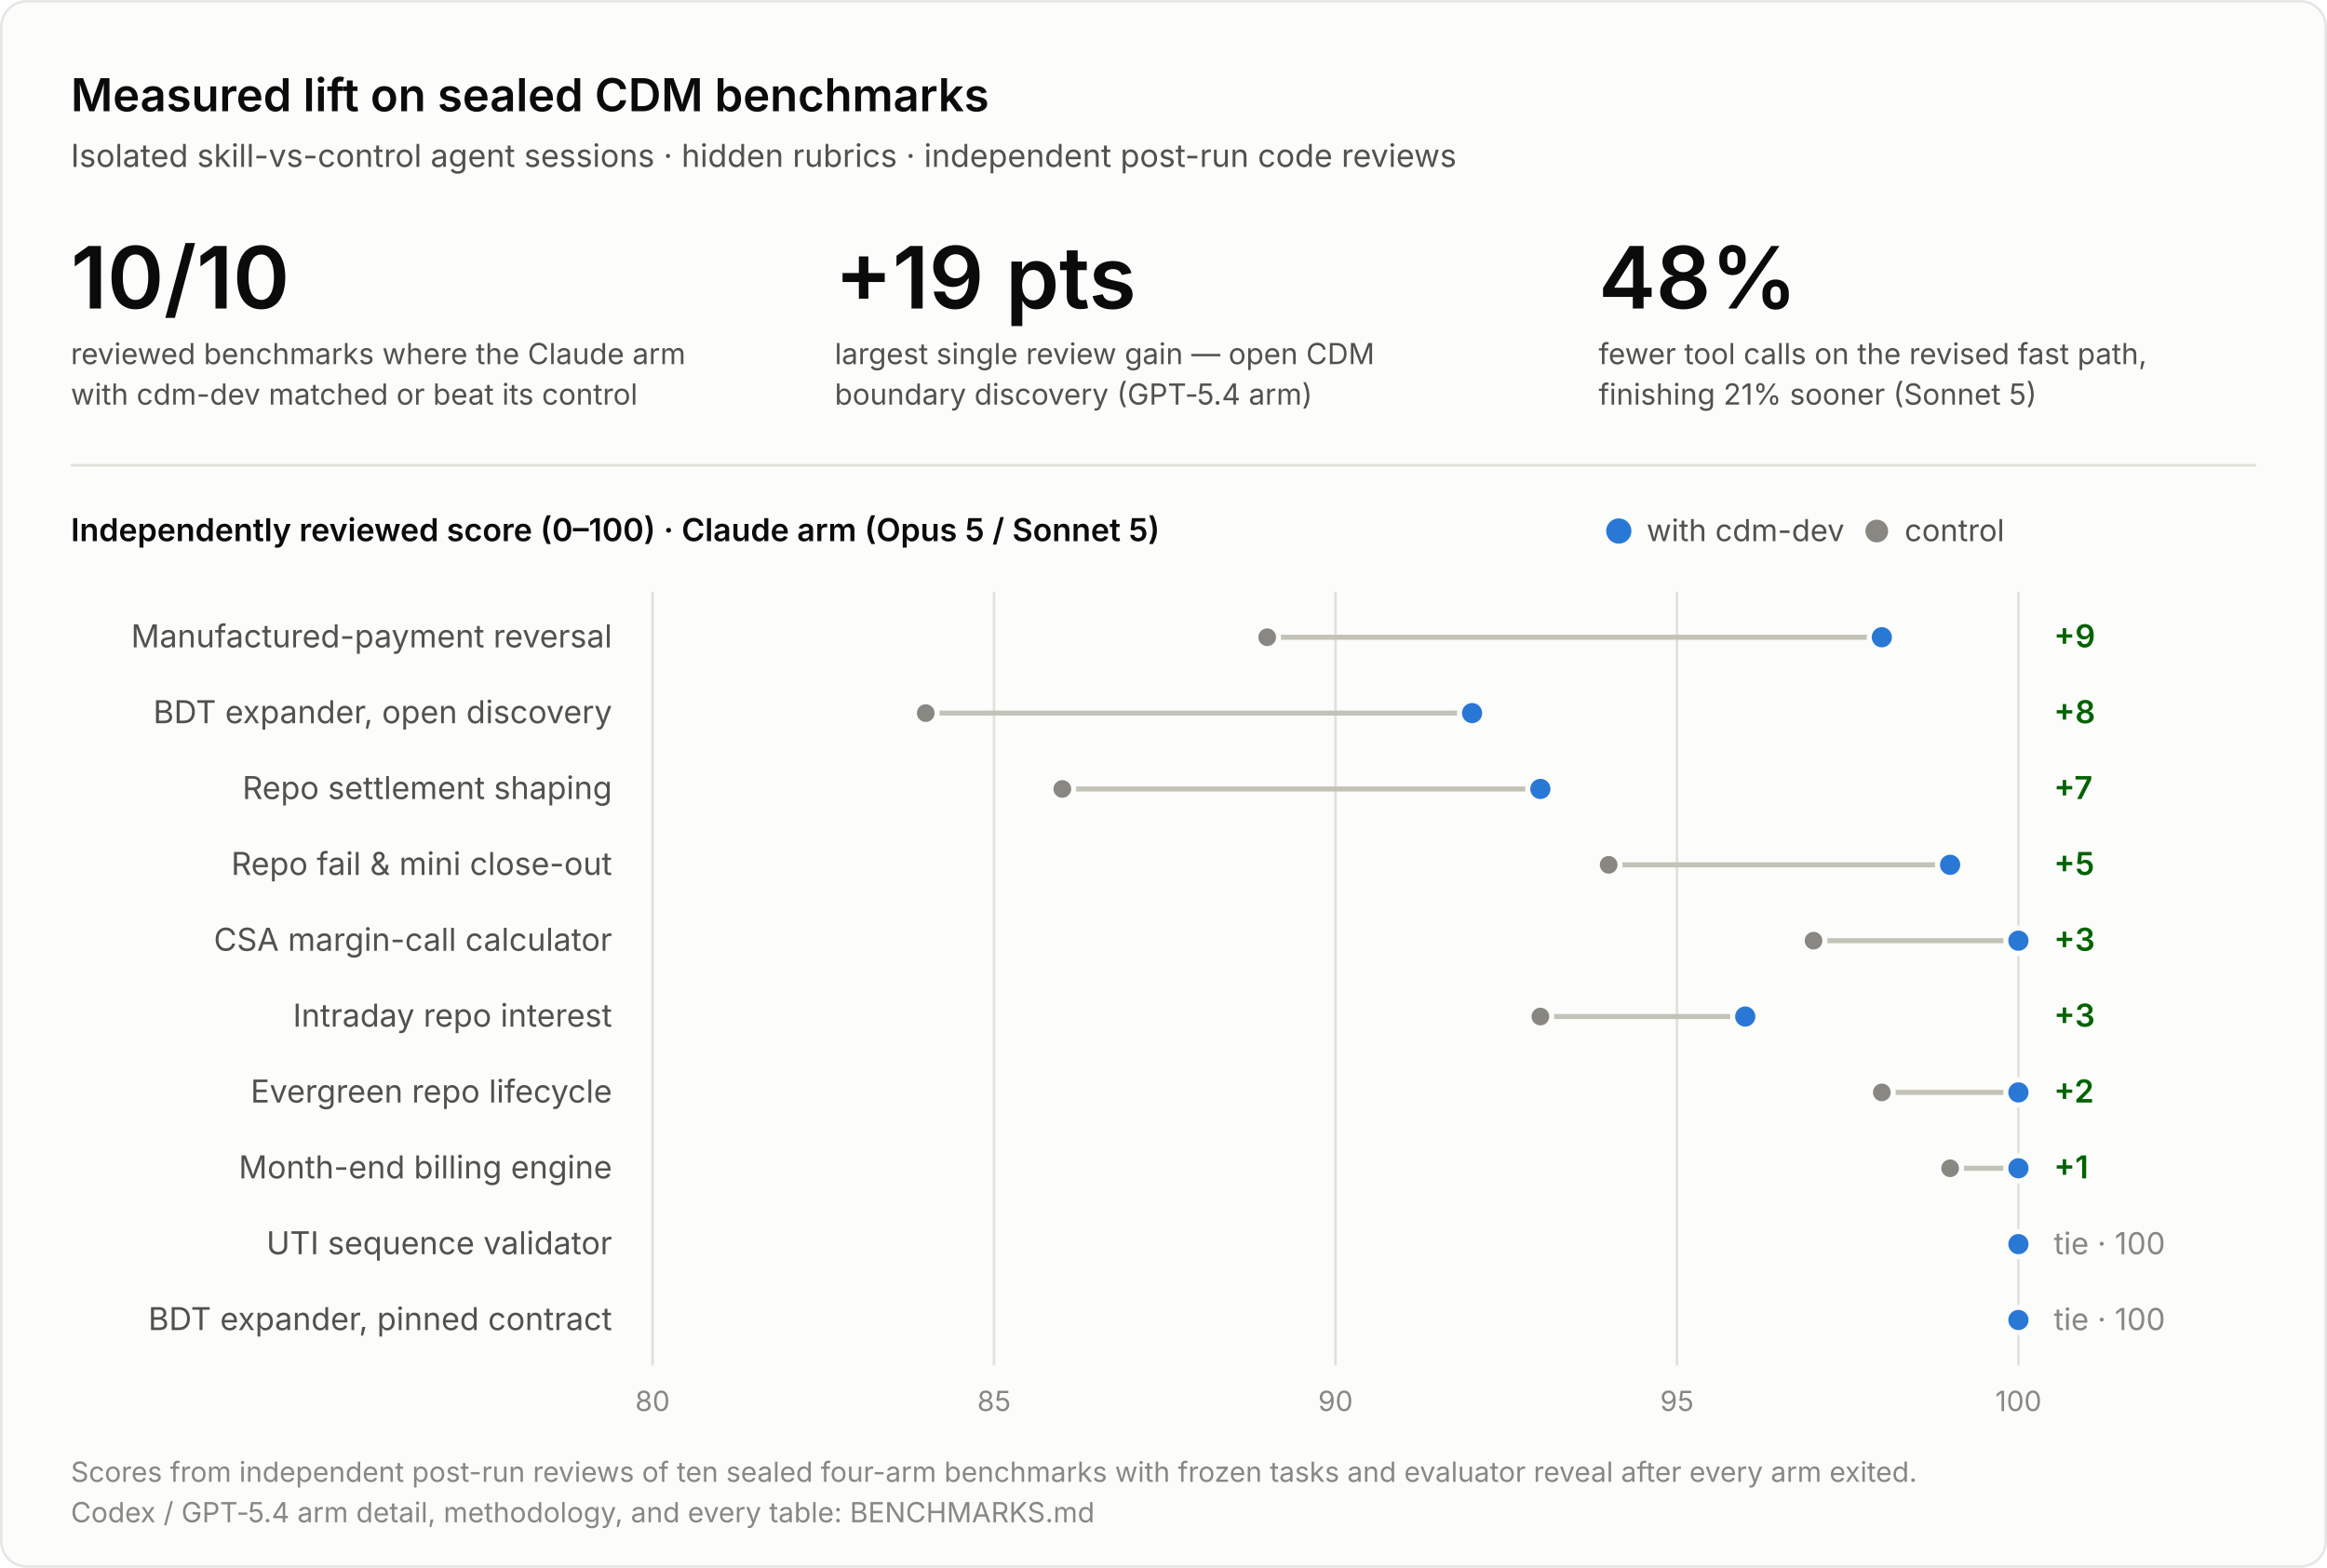
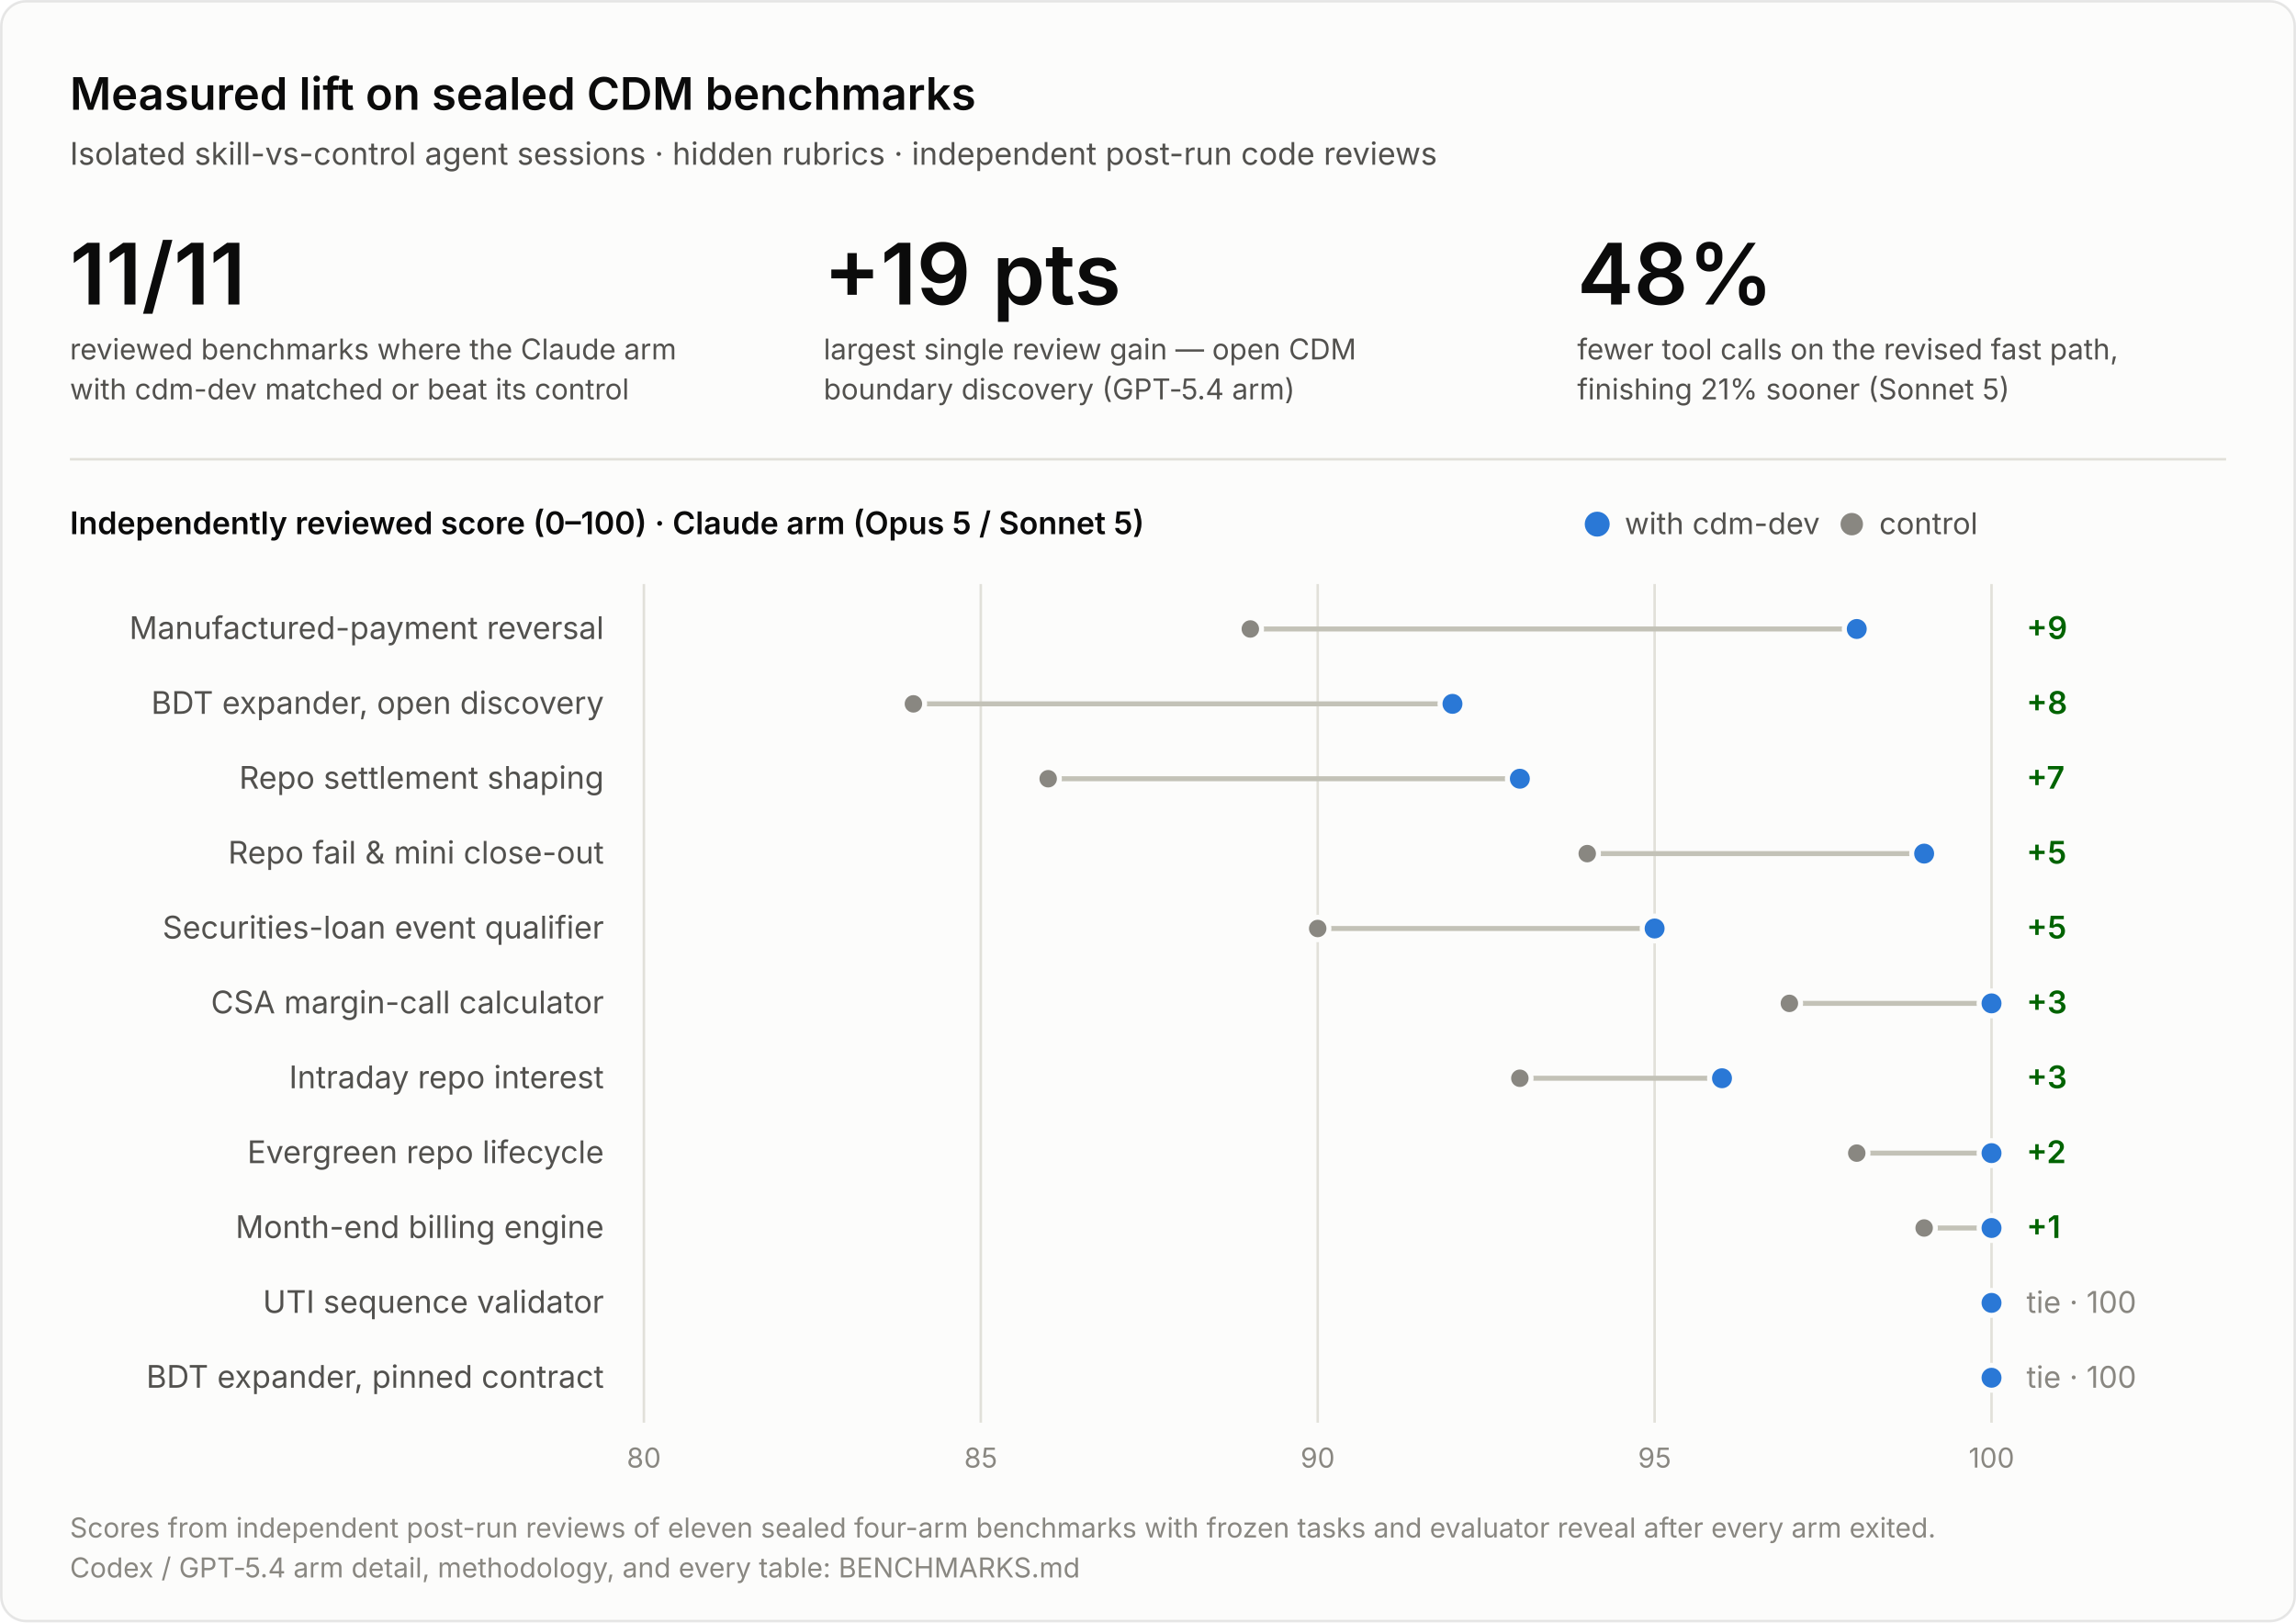
- <svg xmlns="http://www.w3.org/2000/svg" width="920" height="620" viewBox="0 0 920 620" role="img" aria-label="Independently reviewed scores for ten sealed CDM benchmarks: the Claude arm using cdm-dev matched or beat its control in all ten.">
-   <rect x="0.5" y="0.5" width="919" height="619" rx="10" fill="#fcfcfb" stroke="rgba(11,11,11,0.10)" />
+ <svg xmlns="http://www.w3.org/2000/svg" width="920" height="650" viewBox="0 0 920 650" role="img" aria-label="Independently reviewed scores for eleven sealed CDM benchmarks: the Claude arm using cdm-dev matched or beat its control in all eleven.">
+   <rect x="0.5" y="0.5" width="919" height="649" rx="10" fill="#fcfcfb" stroke="rgba(11,11,11,0.10)" />
  <text x="28" y="44" font-family="system-ui, -apple-system, 'Segoe UI', sans-serif" font-size="18" font-weight="600" fill="#0b0b0b" text-anchor="start">Measured lift on sealed CDM benchmarks</text>
  <text x="28" y="66" font-family="system-ui, -apple-system, 'Segoe UI', sans-serif" font-size="12.5" font-weight="400" fill="#52514e" text-anchor="start">Isolated skill-vs-control agent sessions · hidden rubrics · independent post-run code reviews</text>
-   <text x="28" y="122" font-family="system-ui, -apple-system, 'Segoe UI', sans-serif" font-size="34" font-weight="600" fill="#0b0b0b" text-anchor="start">10/10</text>
+   <text x="28" y="122" font-family="system-ui, -apple-system, 'Segoe UI', sans-serif" font-size="34" font-weight="600" fill="#0b0b0b" text-anchor="start">11/11</text>
  <text x="28" y="144" font-family="system-ui, -apple-system, 'Segoe UI', sans-serif" font-size="11.5" font-weight="400" fill="#52514e" text-anchor="start">reviewed benchmarks where the Claude arm</text>
  <text x="28" y="160" font-family="system-ui, -apple-system, 'Segoe UI', sans-serif" font-size="11.5" font-weight="400" fill="#52514e" text-anchor="start">with cdm-dev matched or beat its control</text>
  <text x="330" y="122" font-family="system-ui, -apple-system, 'Segoe UI', sans-serif" font-size="34" font-weight="600" fill="#0b0b0b" text-anchor="start">+19 pts</text>
  <text x="330" y="144" font-family="system-ui, -apple-system, 'Segoe UI', sans-serif" font-size="11.5" font-weight="400" fill="#52514e" text-anchor="start">largest single review gain — open CDM</text>
  <text x="330" y="160" font-family="system-ui, -apple-system, 'Segoe UI', sans-serif" font-size="11.5" font-weight="400" fill="#52514e" text-anchor="start">boundary discovery (GPT‑5.4 arm)</text>
  <text x="632" y="122" font-family="system-ui, -apple-system, 'Segoe UI', sans-serif" font-size="34" font-weight="600" fill="#0b0b0b" text-anchor="start">48%</text>
  <text x="632" y="144" font-family="system-ui, -apple-system, 'Segoe UI', sans-serif" font-size="11.5" font-weight="400" fill="#52514e" text-anchor="start">fewer tool calls on the revised fast path,</text>
  <text x="632" y="160" font-family="system-ui, -apple-system, 'Segoe UI', sans-serif" font-size="11.5" font-weight="400" fill="#52514e" text-anchor="start">finishing 21% sooner (Sonnet 5)</text>
  <line x1="28" y1="184" x2="892" y2="184" stroke="#e1e0d9" stroke-width="1" />
  <text x="28" y="214" font-family="system-ui, -apple-system, 'Segoe UI', sans-serif" font-size="12.5" font-weight="600" fill="#0b0b0b" text-anchor="start">Independently reviewed score (0–100) · Claude arm (Opus 5 / Sonnet 5)</text>
  <circle cx="640" cy="210" r="5" fill="#2a78d6" />
  <text x="651" y="214" font-family="system-ui, -apple-system, 'Segoe UI', sans-serif" font-size="12" font-weight="400" fill="#52514e" text-anchor="start">with cdm-dev</text>
  <circle cx="742" cy="210" r="4.5" fill="#898781" />
  <text x="753" y="214" font-family="system-ui, -apple-system, 'Segoe UI', sans-serif" font-size="12" font-weight="400" fill="#52514e" text-anchor="start">control</text>
-   <line x1="258" y1="234" x2="258" y2="540" stroke="#e1e0d9" stroke-width="1" />
-   <text x="258" y="558" font-family="system-ui, -apple-system, 'Segoe UI', sans-serif" font-size="11" font-weight="400" fill="#898781" text-anchor="middle" style="font-variant-numeric: tabular-nums">80</text>
-   <line x1="393" y1="234" x2="393" y2="540" stroke="#e1e0d9" stroke-width="1" />
-   <text x="393" y="558" font-family="system-ui, -apple-system, 'Segoe UI', sans-serif" font-size="11" font-weight="400" fill="#898781" text-anchor="middle" style="font-variant-numeric: tabular-nums">85</text>
-   <line x1="528" y1="234" x2="528" y2="540" stroke="#e1e0d9" stroke-width="1" />
-   <text x="528" y="558" font-family="system-ui, -apple-system, 'Segoe UI', sans-serif" font-size="11" font-weight="400" fill="#898781" text-anchor="middle" style="font-variant-numeric: tabular-nums">90</text>
-   <line x1="663" y1="234" x2="663" y2="540" stroke="#e1e0d9" stroke-width="1" />
-   <text x="663" y="558" font-family="system-ui, -apple-system, 'Segoe UI', sans-serif" font-size="11" font-weight="400" fill="#898781" text-anchor="middle" style="font-variant-numeric: tabular-nums">95</text>
-   <line x1="798" y1="234" x2="798" y2="540" stroke="#e1e0d9" stroke-width="1" />
-   <text x="798" y="558" font-family="system-ui, -apple-system, 'Segoe UI', sans-serif" font-size="11" font-weight="400" fill="#898781" text-anchor="middle" style="font-variant-numeric: tabular-nums">100</text>
+   <line x1="258" y1="234" x2="258" y2="570" stroke="#e1e0d9" stroke-width="1" />
+   <text x="258" y="588" font-family="system-ui, -apple-system, 'Segoe UI', sans-serif" font-size="11" font-weight="400" fill="#898781" text-anchor="middle" style="font-variant-numeric: tabular-nums">80</text>
+   <line x1="393" y1="234" x2="393" y2="570" stroke="#e1e0d9" stroke-width="1" />
+   <text x="393" y="588" font-family="system-ui, -apple-system, 'Segoe UI', sans-serif" font-size="11" font-weight="400" fill="#898781" text-anchor="middle" style="font-variant-numeric: tabular-nums">85</text>
+   <line x1="528" y1="234" x2="528" y2="570" stroke="#e1e0d9" stroke-width="1" />
+   <text x="528" y="588" font-family="system-ui, -apple-system, 'Segoe UI', sans-serif" font-size="11" font-weight="400" fill="#898781" text-anchor="middle" style="font-variant-numeric: tabular-nums">90</text>
+   <line x1="663" y1="234" x2="663" y2="570" stroke="#e1e0d9" stroke-width="1" />
+   <text x="663" y="588" font-family="system-ui, -apple-system, 'Segoe UI', sans-serif" font-size="11" font-weight="400" fill="#898781" text-anchor="middle" style="font-variant-numeric: tabular-nums">95</text>
+   <line x1="798" y1="234" x2="798" y2="570" stroke="#e1e0d9" stroke-width="1" />
+   <text x="798" y="588" font-family="system-ui, -apple-system, 'Segoe UI', sans-serif" font-size="11" font-weight="400" fill="#898781" text-anchor="middle" style="font-variant-numeric: tabular-nums">100</text>
  <text x="242" y="256" font-family="system-ui, -apple-system, 'Segoe UI', sans-serif" font-size="12.5" font-weight="400" fill="#52514e" text-anchor="end">Manufactured-payment reversal</text>
  <line x1="501" y1="252" x2="744" y2="252" stroke="#c3c2b7" stroke-width="2" />
  <circle cx="501" cy="252" r="4.5" fill="#898781" stroke="#fcfcfb" stroke-width="2" />
  <circle cx="744" cy="252" r="5" fill="#2a78d6" stroke="#fcfcfb" stroke-width="2" />
  <text x="812" y="256" font-family="system-ui, -apple-system, 'Segoe UI', sans-serif" font-size="12.5" font-weight="600" fill="#006300" text-anchor="start" style="font-variant-numeric: tabular-nums">+9</text>
  <text x="242" y="286" font-family="system-ui, -apple-system, 'Segoe UI', sans-serif" font-size="12.5" font-weight="400" fill="#52514e" text-anchor="end">BDT expander, open discovery</text>
  <line x1="366" y1="282" x2="582" y2="282" stroke="#c3c2b7" stroke-width="2" />
  <circle cx="366" cy="282" r="4.5" fill="#898781" stroke="#fcfcfb" stroke-width="2" />
  <circle cx="582" cy="282" r="5" fill="#2a78d6" stroke="#fcfcfb" stroke-width="2" />
  <text x="812" y="286" font-family="system-ui, -apple-system, 'Segoe UI', sans-serif" font-size="12.5" font-weight="600" fill="#006300" text-anchor="start" style="font-variant-numeric: tabular-nums">+8</text>
  <text x="242" y="316" font-family="system-ui, -apple-system, 'Segoe UI', sans-serif" font-size="12.5" font-weight="400" fill="#52514e" text-anchor="end">Repo settlement shaping</text>
  <line x1="420" y1="312" x2="609" y2="312" stroke="#c3c2b7" stroke-width="2" />
  <circle cx="420" cy="312" r="4.5" fill="#898781" stroke="#fcfcfb" stroke-width="2" />
  <circle cx="609" cy="312" r="5" fill="#2a78d6" stroke="#fcfcfb" stroke-width="2" />
  <text x="812" y="316" font-family="system-ui, -apple-system, 'Segoe UI', sans-serif" font-size="12.5" font-weight="600" fill="#006300" text-anchor="start" style="font-variant-numeric: tabular-nums">+7</text>
  <text x="242" y="346" font-family="system-ui, -apple-system, 'Segoe UI', sans-serif" font-size="12.5" font-weight="400" fill="#52514e" text-anchor="end">Repo fail &amp; mini close-out</text>
  <line x1="636" y1="342" x2="771" y2="342" stroke="#c3c2b7" stroke-width="2" />
  <circle cx="636" cy="342" r="4.5" fill="#898781" stroke="#fcfcfb" stroke-width="2" />
  <circle cx="771" cy="342" r="5" fill="#2a78d6" stroke="#fcfcfb" stroke-width="2" />
  <text x="812" y="346" font-family="system-ui, -apple-system, 'Segoe UI', sans-serif" font-size="12.5" font-weight="600" fill="#006300" text-anchor="start" style="font-variant-numeric: tabular-nums">+5</text>
-   <text x="242" y="376" font-family="system-ui, -apple-system, 'Segoe UI', sans-serif" font-size="12.5" font-weight="400" fill="#52514e" text-anchor="end">CSA margin-call calculator</text>
-   <line x1="717" y1="372" x2="798" y2="372" stroke="#c3c2b7" stroke-width="2" />
-   <circle cx="717" cy="372" r="4.5" fill="#898781" stroke="#fcfcfb" stroke-width="2" />
-   <circle cx="798" cy="372" r="5" fill="#2a78d6" stroke="#fcfcfb" stroke-width="2" />
-   <text x="812" y="376" font-family="system-ui, -apple-system, 'Segoe UI', sans-serif" font-size="12.5" font-weight="600" fill="#006300" text-anchor="start" style="font-variant-numeric: tabular-nums">+3</text>
-   <text x="242" y="406" font-family="system-ui, -apple-system, 'Segoe UI', sans-serif" font-size="12.5" font-weight="400" fill="#52514e" text-anchor="end">Intraday repo interest</text>
-   <line x1="609" y1="402" x2="690" y2="402" stroke="#c3c2b7" stroke-width="2" />
-   <circle cx="609" cy="402" r="4.5" fill="#898781" stroke="#fcfcfb" stroke-width="2" />
-   <circle cx="690" cy="402" r="5" fill="#2a78d6" stroke="#fcfcfb" stroke-width="2" />
+   <text x="242" y="376" font-family="system-ui, -apple-system, 'Segoe UI', sans-serif" font-size="12.5" font-weight="400" fill="#52514e" text-anchor="end">Securities-loan event qualifier</text>
+   <line x1="528" y1="372" x2="663" y2="372" stroke="#c3c2b7" stroke-width="2" />
+   <circle cx="528" cy="372" r="4.5" fill="#898781" stroke="#fcfcfb" stroke-width="2" />
+   <circle cx="663" cy="372" r="5" fill="#2a78d6" stroke="#fcfcfb" stroke-width="2" />
+   <text x="812" y="376" font-family="system-ui, -apple-system, 'Segoe UI', sans-serif" font-size="12.5" font-weight="600" fill="#006300" text-anchor="start" style="font-variant-numeric: tabular-nums">+5</text>
+   <text x="242" y="406" font-family="system-ui, -apple-system, 'Segoe UI', sans-serif" font-size="12.5" font-weight="400" fill="#52514e" text-anchor="end">CSA margin-call calculator</text>
+   <line x1="717" y1="402" x2="798" y2="402" stroke="#c3c2b7" stroke-width="2" />
+   <circle cx="717" cy="402" r="4.5" fill="#898781" stroke="#fcfcfb" stroke-width="2" />
+   <circle cx="798" cy="402" r="5" fill="#2a78d6" stroke="#fcfcfb" stroke-width="2" />
  <text x="812" y="406" font-family="system-ui, -apple-system, 'Segoe UI', sans-serif" font-size="12.5" font-weight="600" fill="#006300" text-anchor="start" style="font-variant-numeric: tabular-nums">+3</text>
-   <text x="242" y="436" font-family="system-ui, -apple-system, 'Segoe UI', sans-serif" font-size="12.5" font-weight="400" fill="#52514e" text-anchor="end">Evergreen repo lifecycle</text>
-   <line x1="744" y1="432" x2="798" y2="432" stroke="#c3c2b7" stroke-width="2" />
-   <circle cx="744" cy="432" r="4.5" fill="#898781" stroke="#fcfcfb" stroke-width="2" />
-   <circle cx="798" cy="432" r="5" fill="#2a78d6" stroke="#fcfcfb" stroke-width="2" />
-   <text x="812" y="436" font-family="system-ui, -apple-system, 'Segoe UI', sans-serif" font-size="12.5" font-weight="600" fill="#006300" text-anchor="start" style="font-variant-numeric: tabular-nums">+2</text>
-   <text x="242" y="466" font-family="system-ui, -apple-system, 'Segoe UI', sans-serif" font-size="12.5" font-weight="400" fill="#52514e" text-anchor="end">Month-end billing engine</text>
-   <line x1="771" y1="462" x2="798" y2="462" stroke="#c3c2b7" stroke-width="2" />
-   <circle cx="771" cy="462" r="4.5" fill="#898781" stroke="#fcfcfb" stroke-width="2" />
+   <text x="242" y="436" font-family="system-ui, -apple-system, 'Segoe UI', sans-serif" font-size="12.5" font-weight="400" fill="#52514e" text-anchor="end">Intraday repo interest</text>
+   <line x1="609" y1="432" x2="690" y2="432" stroke="#c3c2b7" stroke-width="2" />
+   <circle cx="609" cy="432" r="4.5" fill="#898781" stroke="#fcfcfb" stroke-width="2" />
+   <circle cx="690" cy="432" r="5" fill="#2a78d6" stroke="#fcfcfb" stroke-width="2" />
+   <text x="812" y="436" font-family="system-ui, -apple-system, 'Segoe UI', sans-serif" font-size="12.5" font-weight="600" fill="#006300" text-anchor="start" style="font-variant-numeric: tabular-nums">+3</text>
+   <text x="242" y="466" font-family="system-ui, -apple-system, 'Segoe UI', sans-serif" font-size="12.5" font-weight="400" fill="#52514e" text-anchor="end">Evergreen repo lifecycle</text>
+   <line x1="744" y1="462" x2="798" y2="462" stroke="#c3c2b7" stroke-width="2" />
+   <circle cx="744" cy="462" r="4.5" fill="#898781" stroke="#fcfcfb" stroke-width="2" />
  <circle cx="798" cy="462" r="5" fill="#2a78d6" stroke="#fcfcfb" stroke-width="2" />
-   <text x="812" y="466" font-family="system-ui, -apple-system, 'Segoe UI', sans-serif" font-size="12.5" font-weight="600" fill="#006300" text-anchor="start" style="font-variant-numeric: tabular-nums">+1</text>
-   <text x="242" y="496" font-family="system-ui, -apple-system, 'Segoe UI', sans-serif" font-size="12.5" font-weight="400" fill="#52514e" text-anchor="end">UTI sequence validator</text>
+   <text x="812" y="466" font-family="system-ui, -apple-system, 'Segoe UI', sans-serif" font-size="12.5" font-weight="600" fill="#006300" text-anchor="start" style="font-variant-numeric: tabular-nums">+2</text>
+   <text x="242" y="496" font-family="system-ui, -apple-system, 'Segoe UI', sans-serif" font-size="12.5" font-weight="400" fill="#52514e" text-anchor="end">Month-end billing engine</text>
+   <line x1="771" y1="492" x2="798" y2="492" stroke="#c3c2b7" stroke-width="2" />
+   <circle cx="771" cy="492" r="4.5" fill="#898781" stroke="#fcfcfb" stroke-width="2" />
  <circle cx="798" cy="492" r="5" fill="#2a78d6" stroke="#fcfcfb" stroke-width="2" />
-   <text x="812" y="496" font-family="system-ui, -apple-system, 'Segoe UI', sans-serif" font-size="12" font-weight="400" fill="#898781" text-anchor="start">tie · 100</text>
-   <text x="242" y="526" font-family="system-ui, -apple-system, 'Segoe UI', sans-serif" font-size="12.5" font-weight="400" fill="#52514e" text-anchor="end">BDT expander, pinned contract</text>
+   <text x="812" y="496" font-family="system-ui, -apple-system, 'Segoe UI', sans-serif" font-size="12.5" font-weight="600" fill="#006300" text-anchor="start" style="font-variant-numeric: tabular-nums">+1</text>
+   <text x="242" y="526" font-family="system-ui, -apple-system, 'Segoe UI', sans-serif" font-size="12.5" font-weight="400" fill="#52514e" text-anchor="end">UTI sequence validator</text>
  <circle cx="798" cy="522" r="5" fill="#2a78d6" stroke="#fcfcfb" stroke-width="2" />
  <text x="812" y="526" font-family="system-ui, -apple-system, 'Segoe UI', sans-serif" font-size="12" font-weight="400" fill="#898781" text-anchor="start">tie · 100</text>
-   <text x="28" y="586" font-family="system-ui, -apple-system, 'Segoe UI', sans-serif" font-size="11" font-weight="400" fill="#898781" text-anchor="start">Scores from independent post-run reviews of ten sealed four-arm benchmarks with frozen tasks and evaluator reveal after every arm exited.</text>
-   <text x="28" y="602" font-family="system-ui, -apple-system, 'Segoe UI', sans-serif" font-size="11" font-weight="400" fill="#898781" text-anchor="start">Codex / GPT‑5.4 arm detail, methodology, and every table: BENCHMARKS.md</text>
+   <text x="242" y="556" font-family="system-ui, -apple-system, 'Segoe UI', sans-serif" font-size="12.5" font-weight="400" fill="#52514e" text-anchor="end">BDT expander, pinned contract</text>
+   <circle cx="798" cy="552" r="5" fill="#2a78d6" stroke="#fcfcfb" stroke-width="2" />
+   <text x="812" y="556" font-family="system-ui, -apple-system, 'Segoe UI', sans-serif" font-size="12" font-weight="400" fill="#898781" text-anchor="start">tie · 100</text>
+   <text x="28" y="616" font-family="system-ui, -apple-system, 'Segoe UI', sans-serif" font-size="11" font-weight="400" fill="#898781" text-anchor="start">Scores from independent post-run reviews of eleven sealed four-arm benchmarks with frozen tasks and evaluator reveal after every arm exited.</text>
+   <text x="28" y="632" font-family="system-ui, -apple-system, 'Segoe UI', sans-serif" font-size="11" font-weight="400" fill="#898781" text-anchor="start">Codex / GPT‑5.4 arm detail, methodology, and every table: BENCHMARKS.md</text>
</svg>
